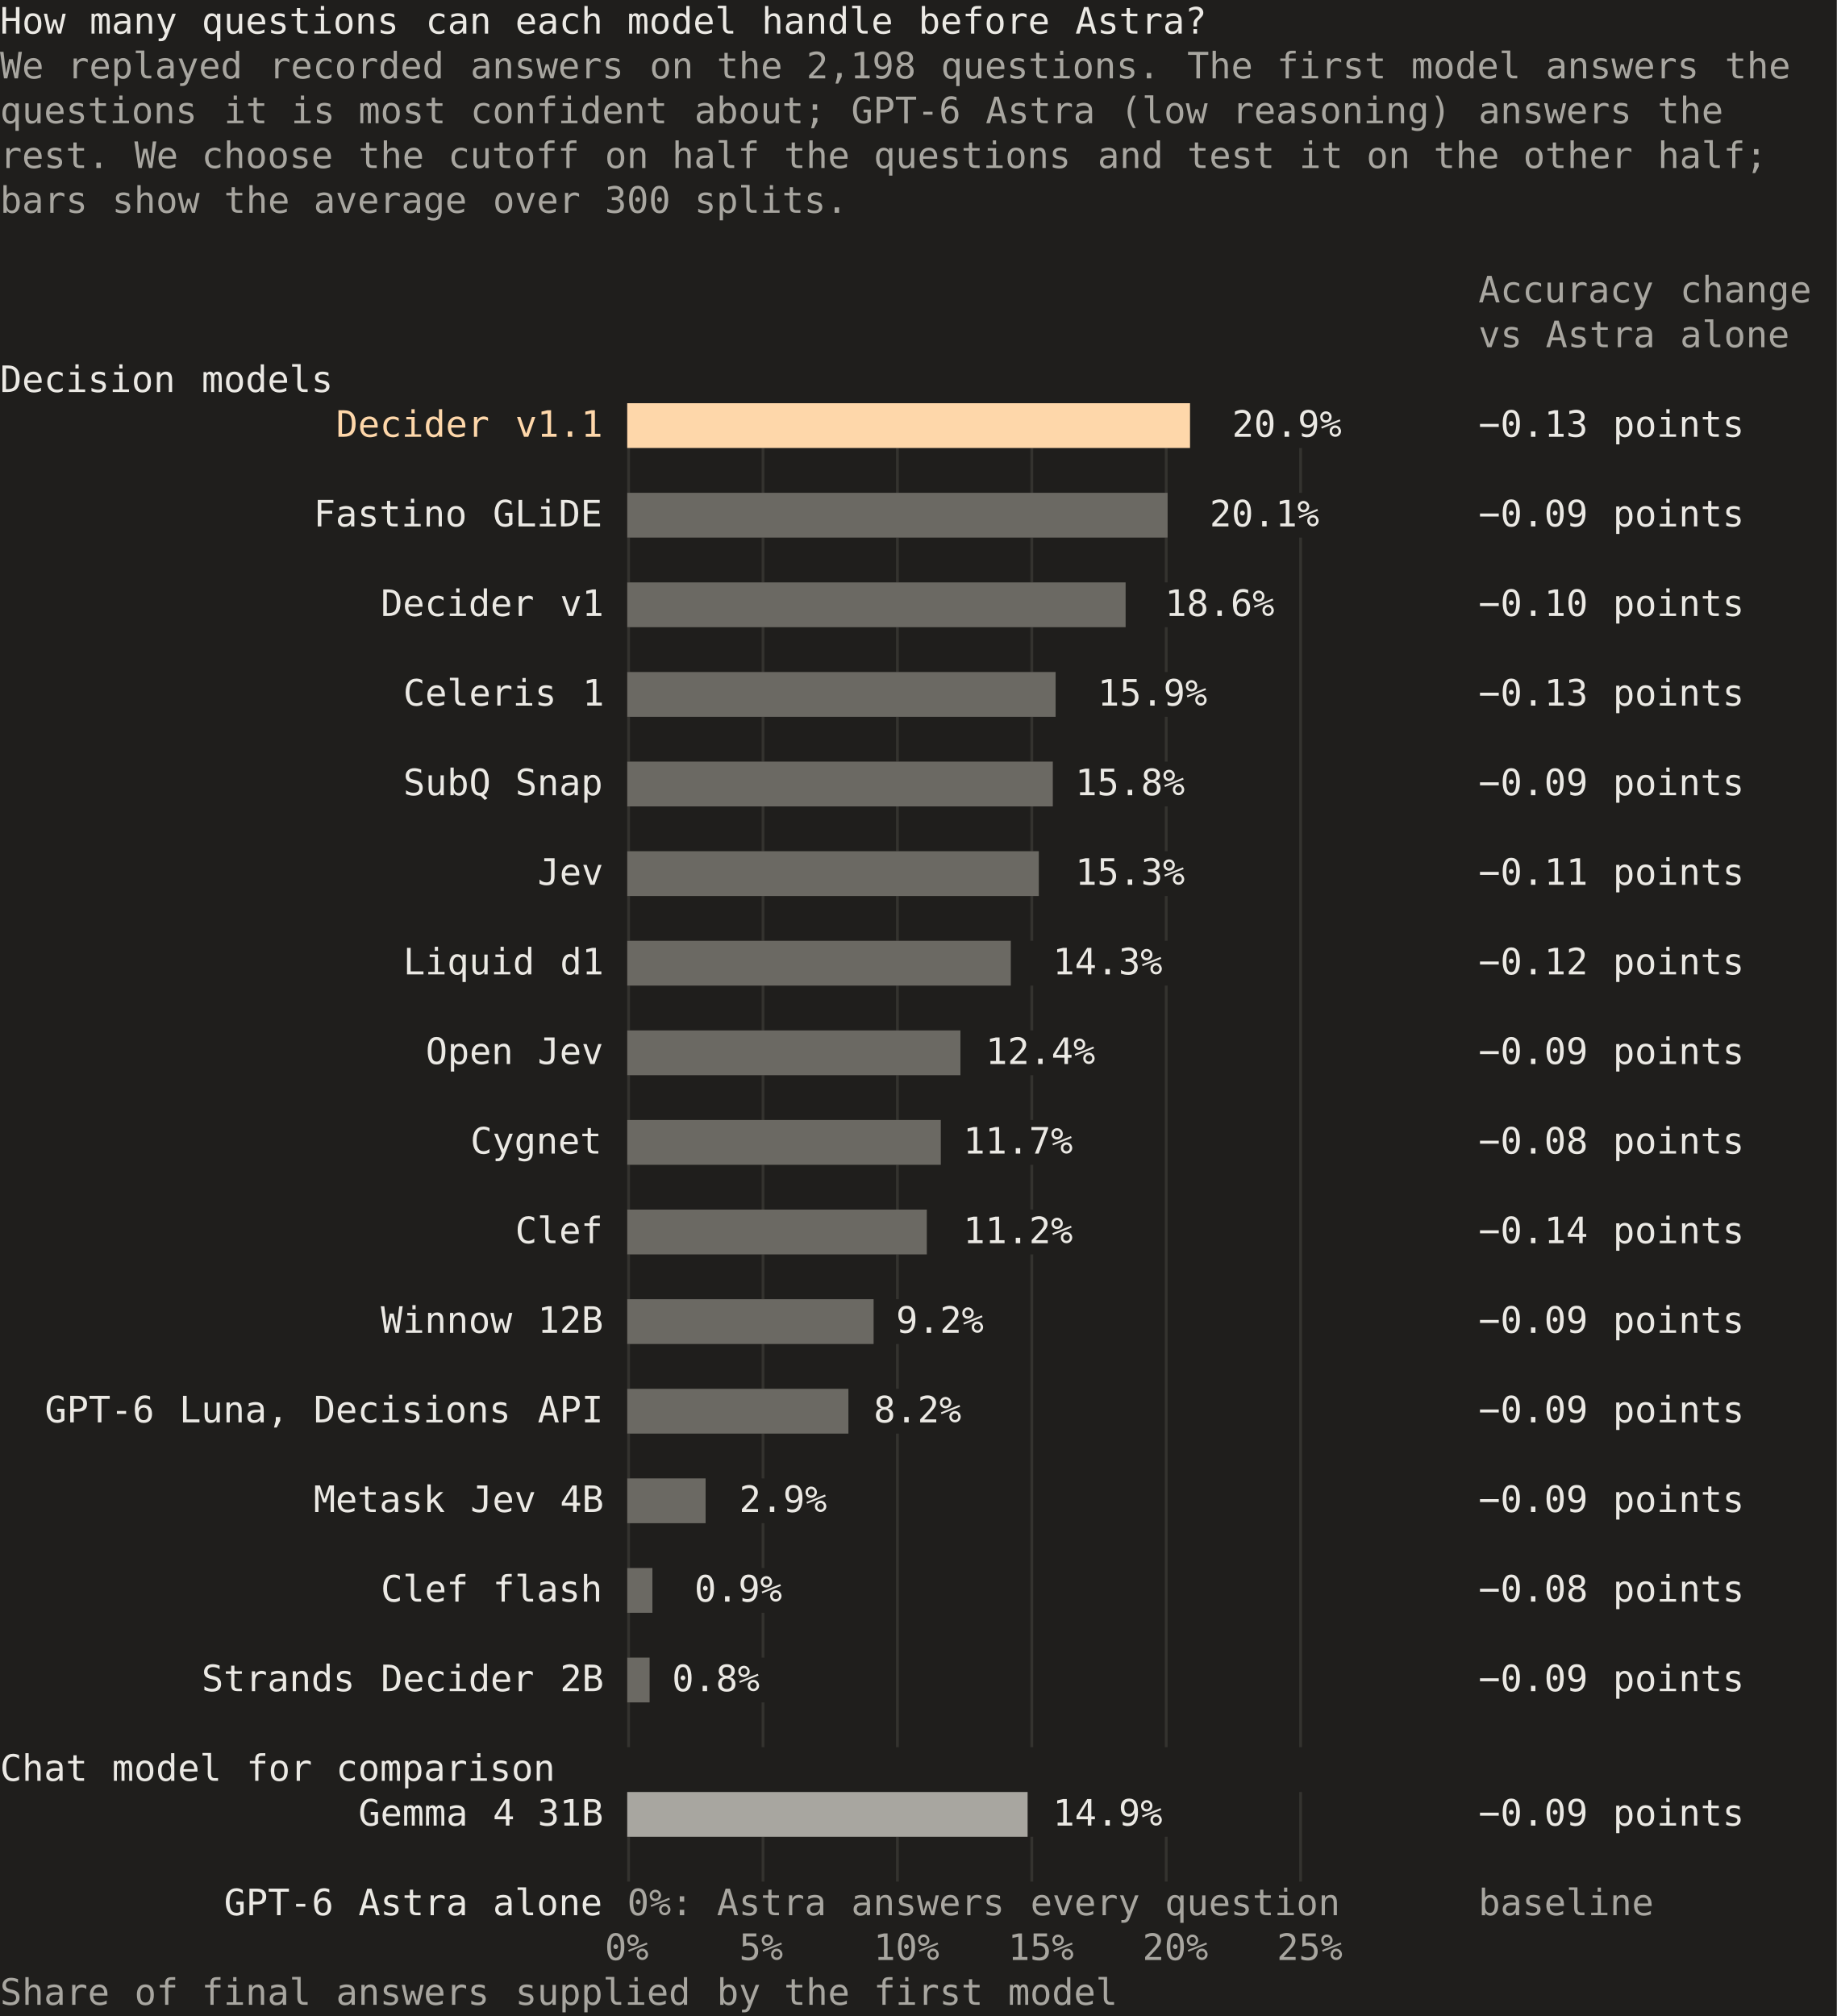
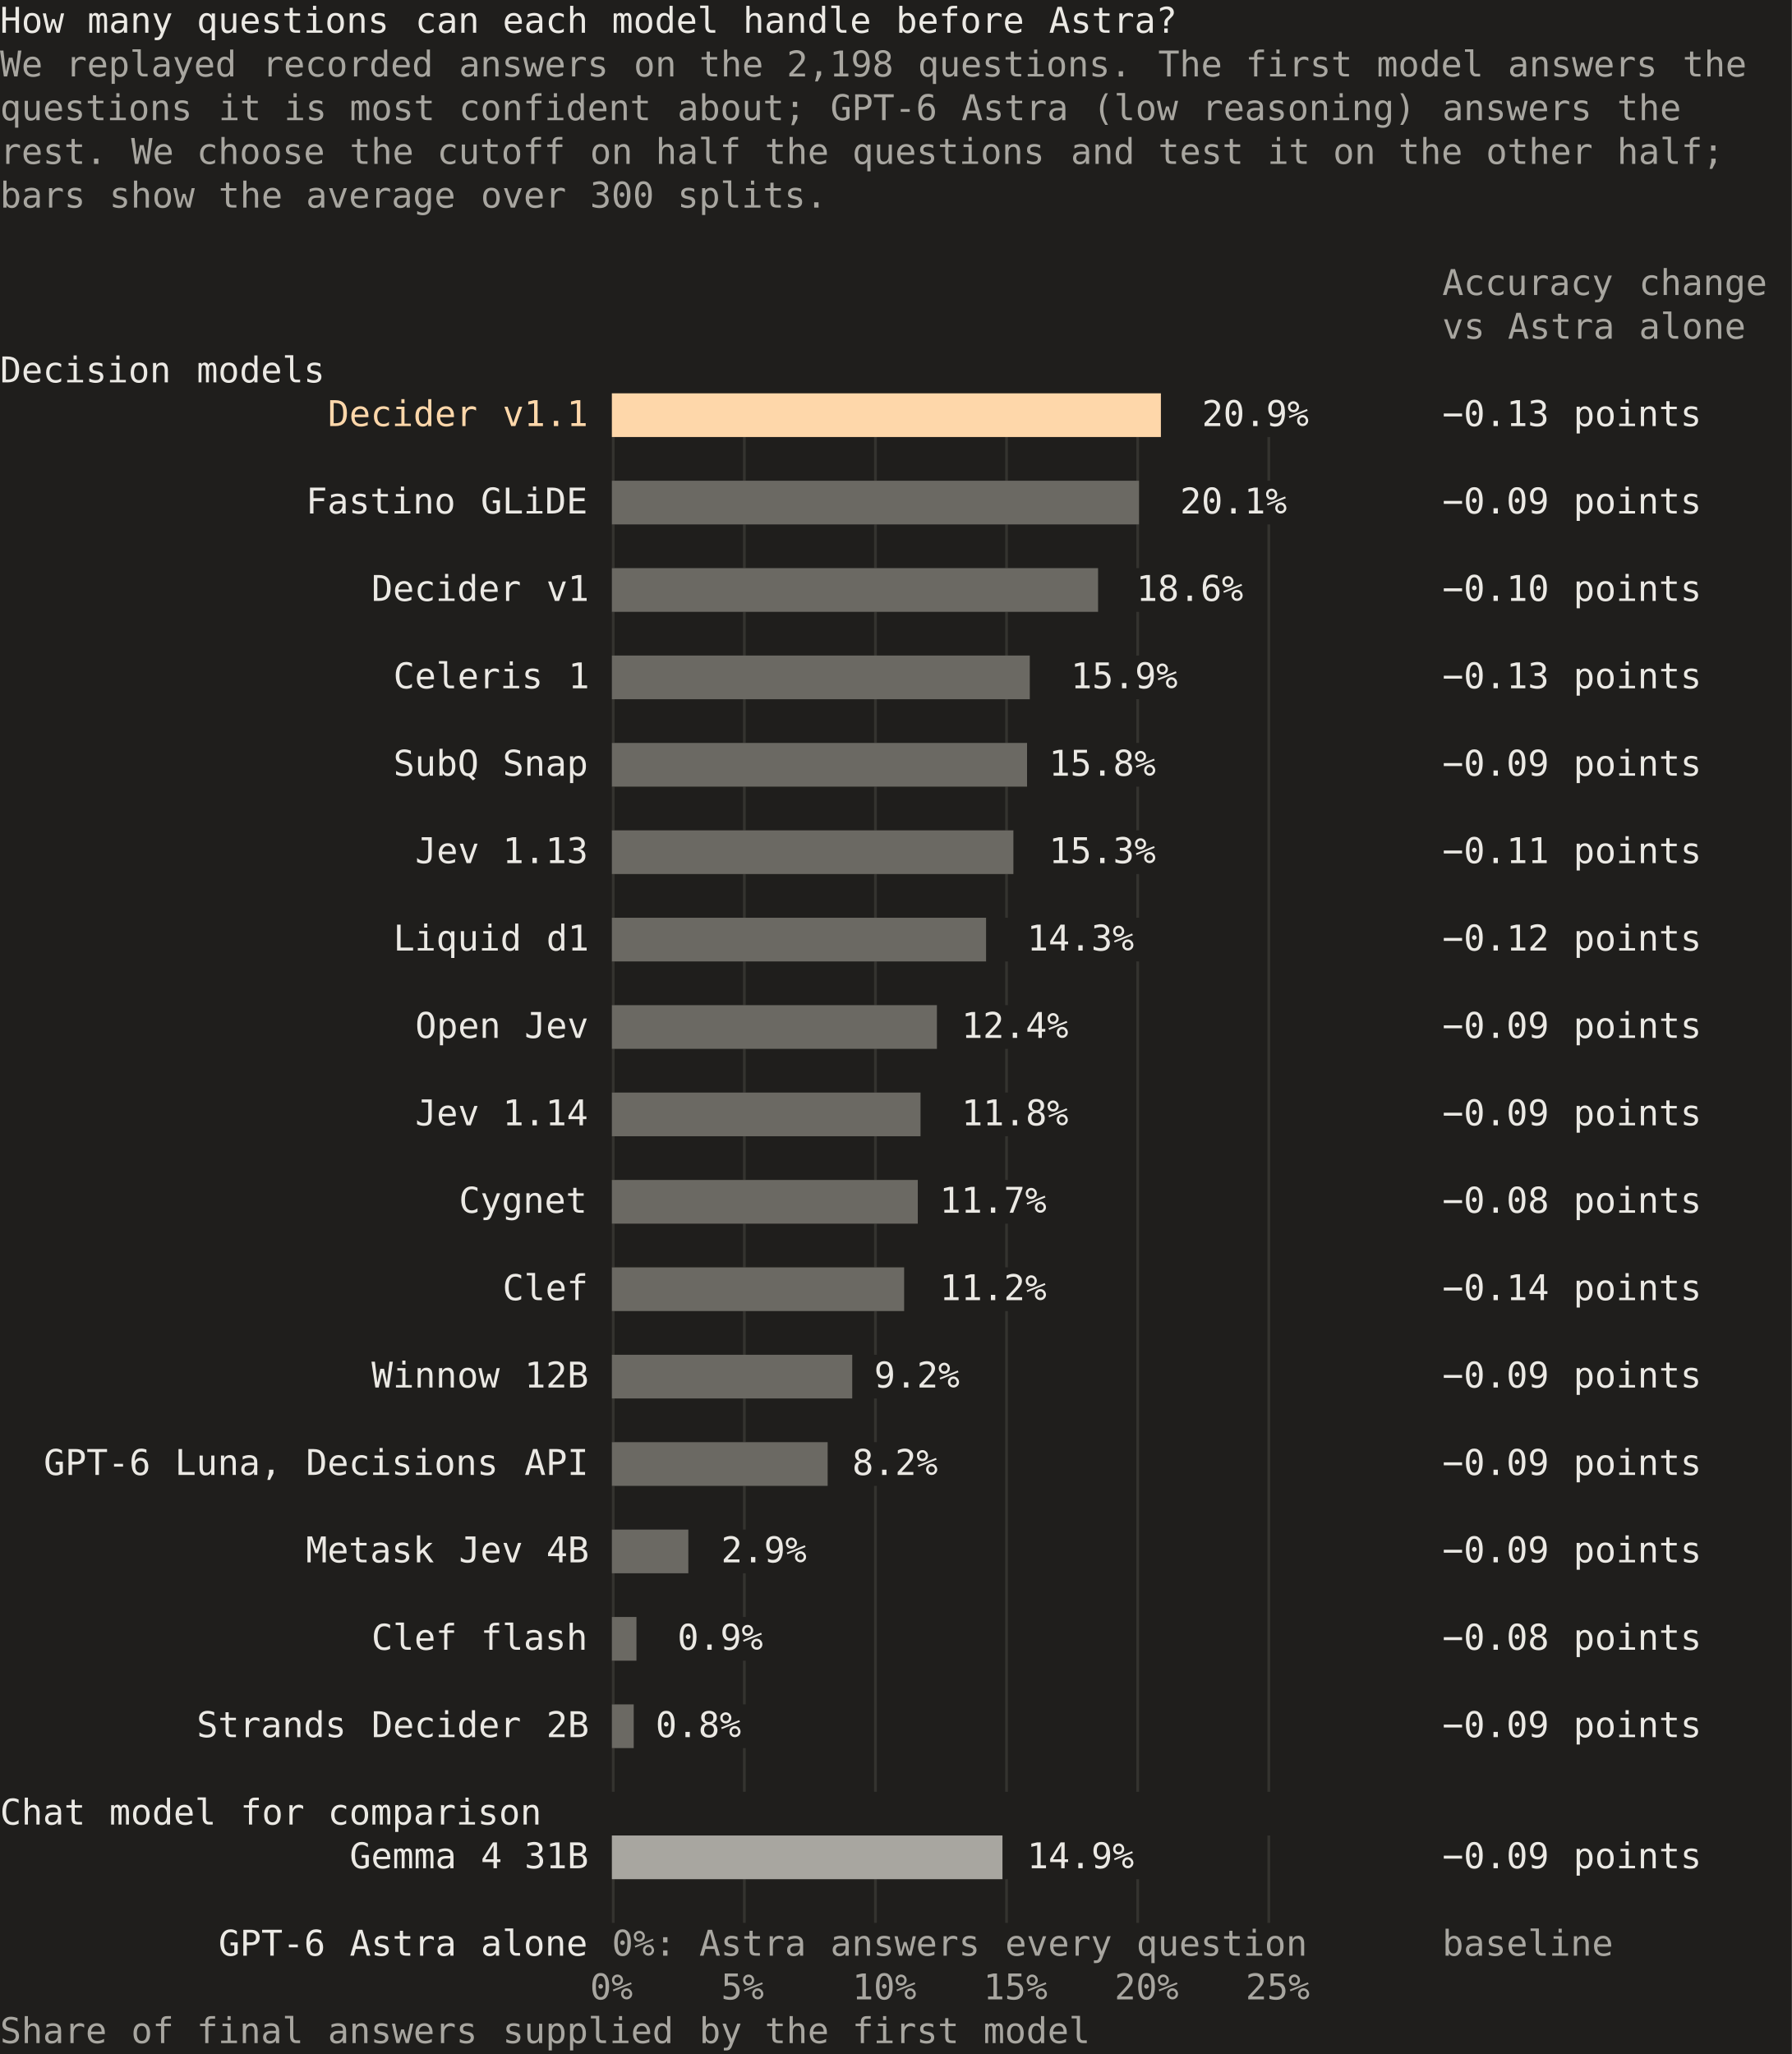
- <svg xmlns="http://www.w3.org/2000/svg" viewBox="0 0 656 720" width="656" height="720" role="img">
+ <svg xmlns="http://www.w3.org/2000/svg" viewBox="0 0 656 752" width="656" height="752" role="img">
  <style>text{font:13px ui-monospace,SFMono-Regular,Menlo,Consolas,"DejaVu Sans Mono",monospace;white-space:pre}</style>
-   <rect width="656" height="720" fill="#1f1e1c" />
-   <path fill="#34332f" d="M224 160h1v16h-1zM272 160h1v16h-1zM320 160h1v16h-1zM368 160h1v16h-1zM416 160h1v16h-1zM464 160h1v16h-1zM224 192h1v16h-1zM272 192h1v16h-1zM320 192h1v16h-1zM368 192h1v16h-1zM416 192h1v16h-1zM464 192h1v16h-1zM464 208h1v16h-1zM224 224h1v16h-1zM272 224h1v16h-1zM320 224h1v16h-1zM368 224h1v16h-1zM416 224h1v16h-1zM464 224h1v16h-1zM464 240h1v16h-1zM224 256h1v16h-1zM272 256h1v16h-1zM320 256h1v16h-1zM368 256h1v16h-1zM416 256h1v16h-1zM464 256h1v16h-1zM464 272h1v16h-1zM224 288h1v16h-1zM272 288h1v16h-1zM320 288h1v16h-1zM368 288h1v16h-1zM416 288h1v16h-1zM464 288h1v16h-1zM464 304h1v16h-1zM224 320h1v16h-1zM272 320h1v16h-1zM320 320h1v16h-1zM368 320h1v16h-1zM416 320h1v16h-1zM464 320h1v16h-1zM464 336h1v16h-1zM224 352h1v16h-1zM272 352h1v16h-1zM320 352h1v16h-1zM368 352h1v16h-1zM416 352h1v16h-1zM464 352h1v16h-1zM416 368h1v16h-1zM464 368h1v16h-1zM224 384h1v16h-1zM272 384h1v16h-1zM320 384h1v16h-1zM368 384h1v16h-1zM416 384h1v16h-1zM464 384h1v16h-1zM416 400h1v16h-1zM464 400h1v16h-1zM224 416h1v16h-1zM272 416h1v16h-1zM320 416h1v16h-1zM368 416h1v16h-1zM416 416h1v16h-1zM464 416h1v16h-1zM416 432h1v16h-1zM464 432h1v16h-1zM224 448h1v16h-1zM272 448h1v16h-1zM320 448h1v16h-1zM368 448h1v16h-1zM416 448h1v16h-1zM464 448h1v16h-1zM368 464h1v16h-1zM416 464h1v16h-1zM464 464h1v16h-1zM224 480h1v16h-1zM272 480h1v16h-1zM320 480h1v16h-1zM368 480h1v16h-1zM416 480h1v16h-1zM464 480h1v16h-1zM368 496h1v16h-1zM416 496h1v16h-1zM464 496h1v16h-1zM224 512h1v16h-1zM272 512h1v16h-1zM320 512h1v16h-1zM368 512h1v16h-1zM416 512h1v16h-1zM464 512h1v16h-1zM320 528h1v16h-1zM368 528h1v16h-1zM416 528h1v16h-1zM464 528h1v16h-1zM224 544h1v16h-1zM272 544h1v16h-1zM320 544h1v16h-1zM368 544h1v16h-1zM416 544h1v16h-1zM464 544h1v16h-1zM320 560h1v16h-1zM368 560h1v16h-1zM416 560h1v16h-1zM464 560h1v16h-1zM224 576h1v16h-1zM272 576h1v16h-1zM320 576h1v16h-1zM368 576h1v16h-1zM416 576h1v16h-1zM464 576h1v16h-1zM320 592h1v16h-1zM368 592h1v16h-1zM416 592h1v16h-1zM464 592h1v16h-1zM224 608h1v16h-1zM272 608h1v16h-1zM320 608h1v16h-1zM368 608h1v16h-1zM416 608h1v16h-1zM464 608h1v16h-1zM464 640h1v16h-1zM224 656h1v16h-1zM272 656h1v16h-1zM320 656h1v16h-1zM368 656h1v16h-1zM416 656h1v16h-1zM464 656h1v16h-1z" />
-   <path fill="#6b6963" d="M224 176h8v16h-8zM232 176h8v16h-8zM240 176h8v16h-8zM248 176h8v16h-8zM256 176h8v16h-8zM264 176h8v16h-8zM272 176h8v16h-8zM280 176h8v16h-8zM288 176h8v16h-8zM296 176h8v16h-8zM304 176h8v16h-8zM312 176h8v16h-8zM320 176h8v16h-8zM328 176h8v16h-8zM336 176h8v16h-8zM344 176h8v16h-8zM352 176h8v16h-8zM360 176h8v16h-8zM368 176h8v16h-8zM376 176h8v16h-8zM384 176h8v16h-8zM392 176h8v16h-8zM400 176h8v16h-8zM408 176h8v16h-8zM416 176h1v16h-1zM224 208h8v16h-8zM232 208h8v16h-8zM240 208h8v16h-8zM248 208h8v16h-8zM256 208h8v16h-8zM264 208h8v16h-8zM272 208h8v16h-8zM280 208h8v16h-8zM288 208h8v16h-8zM296 208h8v16h-8zM304 208h8v16h-8zM312 208h8v16h-8zM320 208h8v16h-8zM328 208h8v16h-8zM336 208h8v16h-8zM344 208h8v16h-8zM352 208h8v16h-8zM360 208h8v16h-8zM368 208h8v16h-8zM376 208h8v16h-8zM384 208h8v16h-8zM392 208h8v16h-8zM400 208h2v16h-2zM224 240h8v16h-8zM232 240h8v16h-8zM240 240h8v16h-8zM248 240h8v16h-8zM256 240h8v16h-8zM264 240h8v16h-8zM272 240h8v16h-8zM280 240h8v16h-8zM288 240h8v16h-8zM296 240h8v16h-8zM304 240h8v16h-8zM312 240h8v16h-8zM320 240h8v16h-8zM328 240h8v16h-8zM336 240h8v16h-8zM344 240h8v16h-8zM352 240h8v16h-8zM360 240h8v16h-8zM368 240h8v16h-8zM376 240h1v16h-1zM224 272h8v16h-8zM232 272h8v16h-8zM240 272h8v16h-8zM248 272h8v16h-8zM256 272h8v16h-8zM264 272h8v16h-8zM272 272h8v16h-8zM280 272h8v16h-8zM288 272h8v16h-8zM296 272h8v16h-8zM304 272h8v16h-8zM312 272h8v16h-8zM320 272h8v16h-8zM328 272h8v16h-8zM336 272h8v16h-8zM344 272h8v16h-8zM352 272h8v16h-8zM360 272h8v16h-8zM368 272h8v16h-8zM224 304h8v16h-8zM232 304h8v16h-8zM240 304h8v16h-8zM248 304h8v16h-8zM256 304h8v16h-8zM264 304h8v16h-8zM272 304h8v16h-8zM280 304h8v16h-8zM288 304h8v16h-8zM296 304h8v16h-8zM304 304h8v16h-8zM312 304h8v16h-8zM320 304h8v16h-8zM328 304h8v16h-8zM336 304h8v16h-8zM344 304h8v16h-8zM352 304h8v16h-8zM360 304h8v16h-8zM368 304h3v16h-3zM224 336h8v16h-8zM232 336h8v16h-8zM240 336h8v16h-8zM248 336h8v16h-8zM256 336h8v16h-8zM264 336h8v16h-8zM272 336h8v16h-8zM280 336h8v16h-8zM288 336h8v16h-8zM296 336h8v16h-8zM304 336h8v16h-8zM312 336h8v16h-8zM320 336h8v16h-8zM328 336h8v16h-8zM336 336h8v16h-8zM344 336h8v16h-8zM352 336h8v16h-8zM360 336h1v16h-1zM224 368h8v16h-8zM232 368h8v16h-8zM240 368h8v16h-8zM248 368h8v16h-8zM256 368h8v16h-8zM264 368h8v16h-8zM272 368h8v16h-8zM280 368h8v16h-8zM288 368h8v16h-8zM296 368h8v16h-8zM304 368h8v16h-8zM312 368h8v16h-8zM320 368h8v16h-8zM328 368h8v16h-8zM336 368h7v16h-7zM224 400h8v16h-8zM232 400h8v16h-8zM240 400h8v16h-8zM248 400h8v16h-8zM256 400h8v16h-8zM264 400h8v16h-8zM272 400h8v16h-8zM280 400h8v16h-8zM288 400h8v16h-8zM296 400h8v16h-8zM304 400h8v16h-8zM312 400h8v16h-8zM320 400h8v16h-8zM328 400h8v16h-8zM224 432h8v16h-8zM232 432h8v16h-8zM240 432h8v16h-8zM248 432h8v16h-8zM256 432h8v16h-8zM264 432h8v16h-8zM272 432h8v16h-8zM280 432h8v16h-8zM288 432h8v16h-8zM296 432h8v16h-8zM304 432h8v16h-8zM312 432h8v16h-8zM320 432h8v16h-8zM328 432h3v16h-3zM224 464h8v16h-8zM232 464h8v16h-8zM240 464h8v16h-8zM248 464h8v16h-8zM256 464h8v16h-8zM264 464h8v16h-8zM272 464h8v16h-8zM280 464h8v16h-8zM288 464h8v16h-8zM296 464h8v16h-8zM304 464h8v16h-8zM224 496h8v16h-8zM232 496h8v16h-8zM240 496h8v16h-8zM248 496h8v16h-8zM256 496h8v16h-8zM264 496h8v16h-8zM272 496h8v16h-8zM280 496h8v16h-8zM288 496h8v16h-8zM296 496h7v16h-7zM224 528h8v16h-8zM232 528h8v16h-8zM240 528h8v16h-8zM248 528h4v16h-4zM224 560h8v16h-8zM232 560h1v16h-1zM224 592h8v16h-8z" />
-   <path fill="#a8a6a0" d="M224 640h8v16h-8zM232 640h8v16h-8zM240 640h8v16h-8zM248 640h8v16h-8zM256 640h8v16h-8zM264 640h8v16h-8zM272 640h8v16h-8zM280 640h8v16h-8zM288 640h8v16h-8zM296 640h8v16h-8zM304 640h8v16h-8zM312 640h8v16h-8zM320 640h8v16h-8zM328 640h8v16h-8zM336 640h8v16h-8zM344 640h8v16h-8zM352 640h8v16h-8zM360 640h7v16h-7z" />
+   <rect width="656" height="752" fill="#1f1e1c" />
+   <path fill="#34332f" d="M224 160h1v16h-1zM272 160h1v16h-1zM320 160h1v16h-1zM368 160h1v16h-1zM416 160h1v16h-1zM464 160h1v16h-1zM224 192h1v16h-1zM272 192h1v16h-1zM320 192h1v16h-1zM368 192h1v16h-1zM416 192h1v16h-1zM464 192h1v16h-1zM464 208h1v16h-1zM224 224h1v16h-1zM272 224h1v16h-1zM320 224h1v16h-1zM368 224h1v16h-1zM416 224h1v16h-1zM464 224h1v16h-1zM464 240h1v16h-1zM224 256h1v16h-1zM272 256h1v16h-1zM320 256h1v16h-1zM368 256h1v16h-1zM416 256h1v16h-1zM464 256h1v16h-1zM464 272h1v16h-1zM224 288h1v16h-1zM272 288h1v16h-1zM320 288h1v16h-1zM368 288h1v16h-1zM416 288h1v16h-1zM464 288h1v16h-1zM464 304h1v16h-1zM224 320h1v16h-1zM272 320h1v16h-1zM320 320h1v16h-1zM368 320h1v16h-1zM416 320h1v16h-1zM464 320h1v16h-1zM464 336h1v16h-1zM224 352h1v16h-1zM272 352h1v16h-1zM320 352h1v16h-1zM368 352h1v16h-1zM416 352h1v16h-1zM464 352h1v16h-1zM416 368h1v16h-1zM464 368h1v16h-1zM224 384h1v16h-1zM272 384h1v16h-1zM320 384h1v16h-1zM368 384h1v16h-1zM416 384h1v16h-1zM464 384h1v16h-1zM416 400h1v16h-1zM464 400h1v16h-1zM224 416h1v16h-1zM272 416h1v16h-1zM320 416h1v16h-1zM368 416h1v16h-1zM416 416h1v16h-1zM464 416h1v16h-1zM416 432h1v16h-1zM464 432h1v16h-1zM224 448h1v16h-1zM272 448h1v16h-1zM320 448h1v16h-1zM368 448h1v16h-1zM416 448h1v16h-1zM464 448h1v16h-1zM416 464h1v16h-1zM464 464h1v16h-1zM224 480h1v16h-1zM272 480h1v16h-1zM320 480h1v16h-1zM368 480h1v16h-1zM416 480h1v16h-1zM464 480h1v16h-1zM368 496h1v16h-1zM416 496h1v16h-1zM464 496h1v16h-1zM224 512h1v16h-1zM272 512h1v16h-1zM320 512h1v16h-1zM368 512h1v16h-1zM416 512h1v16h-1zM464 512h1v16h-1zM368 528h1v16h-1zM416 528h1v16h-1zM464 528h1v16h-1zM224 544h1v16h-1zM272 544h1v16h-1zM320 544h1v16h-1zM368 544h1v16h-1zM416 544h1v16h-1zM464 544h1v16h-1zM320 560h1v16h-1zM368 560h1v16h-1zM416 560h1v16h-1zM464 560h1v16h-1zM224 576h1v16h-1zM272 576h1v16h-1zM320 576h1v16h-1zM368 576h1v16h-1zM416 576h1v16h-1zM464 576h1v16h-1zM320 592h1v16h-1zM368 592h1v16h-1zM416 592h1v16h-1zM464 592h1v16h-1zM224 608h1v16h-1zM272 608h1v16h-1zM320 608h1v16h-1zM368 608h1v16h-1zM416 608h1v16h-1zM464 608h1v16h-1zM320 624h1v16h-1zM368 624h1v16h-1zM416 624h1v16h-1zM464 624h1v16h-1zM224 640h1v16h-1zM272 640h1v16h-1zM320 640h1v16h-1zM368 640h1v16h-1zM416 640h1v16h-1zM464 640h1v16h-1zM464 672h1v16h-1zM224 688h1v16h-1zM272 688h1v16h-1zM320 688h1v16h-1zM368 688h1v16h-1zM416 688h1v16h-1zM464 688h1v16h-1z" />
+   <path fill="#6b6963" d="M224 176h8v16h-8zM232 176h8v16h-8zM240 176h8v16h-8zM248 176h8v16h-8zM256 176h8v16h-8zM264 176h8v16h-8zM272 176h8v16h-8zM280 176h8v16h-8zM288 176h8v16h-8zM296 176h8v16h-8zM304 176h8v16h-8zM312 176h8v16h-8zM320 176h8v16h-8zM328 176h8v16h-8zM336 176h8v16h-8zM344 176h8v16h-8zM352 176h8v16h-8zM360 176h8v16h-8zM368 176h8v16h-8zM376 176h8v16h-8zM384 176h8v16h-8zM392 176h8v16h-8zM400 176h8v16h-8zM408 176h8v16h-8zM416 176h1v16h-1zM224 208h8v16h-8zM232 208h8v16h-8zM240 208h8v16h-8zM248 208h8v16h-8zM256 208h8v16h-8zM264 208h8v16h-8zM272 208h8v16h-8zM280 208h8v16h-8zM288 208h8v16h-8zM296 208h8v16h-8zM304 208h8v16h-8zM312 208h8v16h-8zM320 208h8v16h-8zM328 208h8v16h-8zM336 208h8v16h-8zM344 208h8v16h-8zM352 208h8v16h-8zM360 208h8v16h-8zM368 208h8v16h-8zM376 208h8v16h-8zM384 208h8v16h-8zM392 208h8v16h-8zM400 208h2v16h-2zM224 240h8v16h-8zM232 240h8v16h-8zM240 240h8v16h-8zM248 240h8v16h-8zM256 240h8v16h-8zM264 240h8v16h-8zM272 240h8v16h-8zM280 240h8v16h-8zM288 240h8v16h-8zM296 240h8v16h-8zM304 240h8v16h-8zM312 240h8v16h-8zM320 240h8v16h-8zM328 240h8v16h-8zM336 240h8v16h-8zM344 240h8v16h-8zM352 240h8v16h-8zM360 240h8v16h-8zM368 240h8v16h-8zM376 240h1v16h-1zM224 272h8v16h-8zM232 272h8v16h-8zM240 272h8v16h-8zM248 272h8v16h-8zM256 272h8v16h-8zM264 272h8v16h-8zM272 272h8v16h-8zM280 272h8v16h-8zM288 272h8v16h-8zM296 272h8v16h-8zM304 272h8v16h-8zM312 272h8v16h-8zM320 272h8v16h-8zM328 272h8v16h-8zM336 272h8v16h-8zM344 272h8v16h-8zM352 272h8v16h-8zM360 272h8v16h-8zM368 272h8v16h-8zM224 304h8v16h-8zM232 304h8v16h-8zM240 304h8v16h-8zM248 304h8v16h-8zM256 304h8v16h-8zM264 304h8v16h-8zM272 304h8v16h-8zM280 304h8v16h-8zM288 304h8v16h-8zM296 304h8v16h-8zM304 304h8v16h-8zM312 304h8v16h-8zM320 304h8v16h-8zM328 304h8v16h-8zM336 304h8v16h-8zM344 304h8v16h-8zM352 304h8v16h-8zM360 304h8v16h-8zM368 304h3v16h-3zM224 336h8v16h-8zM232 336h8v16h-8zM240 336h8v16h-8zM248 336h8v16h-8zM256 336h8v16h-8zM264 336h8v16h-8zM272 336h8v16h-8zM280 336h8v16h-8zM288 336h8v16h-8zM296 336h8v16h-8zM304 336h8v16h-8zM312 336h8v16h-8zM320 336h8v16h-8zM328 336h8v16h-8zM336 336h8v16h-8zM344 336h8v16h-8zM352 336h8v16h-8zM360 336h1v16h-1zM224 368h8v16h-8zM232 368h8v16h-8zM240 368h8v16h-8zM248 368h8v16h-8zM256 368h8v16h-8zM264 368h8v16h-8zM272 368h8v16h-8zM280 368h8v16h-8zM288 368h8v16h-8zM296 368h8v16h-8zM304 368h8v16h-8zM312 368h8v16h-8zM320 368h8v16h-8zM328 368h8v16h-8zM336 368h7v16h-7zM224 400h8v16h-8zM232 400h8v16h-8zM240 400h8v16h-8zM248 400h8v16h-8zM256 400h8v16h-8zM264 400h8v16h-8zM272 400h8v16h-8zM280 400h8v16h-8zM288 400h8v16h-8zM296 400h8v16h-8zM304 400h8v16h-8zM312 400h8v16h-8zM320 400h8v16h-8zM328 400h8v16h-8zM336 400h1v16h-1zM224 432h8v16h-8zM232 432h8v16h-8zM240 432h8v16h-8zM248 432h8v16h-8zM256 432h8v16h-8zM264 432h8v16h-8zM272 432h8v16h-8zM280 432h8v16h-8zM288 432h8v16h-8zM296 432h8v16h-8zM304 432h8v16h-8zM312 432h8v16h-8zM320 432h8v16h-8zM328 432h8v16h-8zM224 464h8v16h-8zM232 464h8v16h-8zM240 464h8v16h-8zM248 464h8v16h-8zM256 464h8v16h-8zM264 464h8v16h-8zM272 464h8v16h-8zM280 464h8v16h-8zM288 464h8v16h-8zM296 464h8v16h-8zM304 464h8v16h-8zM312 464h8v16h-8zM320 464h8v16h-8zM328 464h3v16h-3zM224 496h8v16h-8zM232 496h8v16h-8zM240 496h8v16h-8zM248 496h8v16h-8zM256 496h8v16h-8zM264 496h8v16h-8zM272 496h8v16h-8zM280 496h8v16h-8zM288 496h8v16h-8zM296 496h8v16h-8zM304 496h8v16h-8zM224 528h8v16h-8zM232 528h8v16h-8zM240 528h8v16h-8zM248 528h8v16h-8zM256 528h8v16h-8zM264 528h8v16h-8zM272 528h8v16h-8zM280 528h8v16h-8zM288 528h8v16h-8zM296 528h7v16h-7zM224 560h8v16h-8zM232 560h8v16h-8zM240 560h8v16h-8zM248 560h4v16h-4zM224 592h8v16h-8zM232 592h1v16h-1zM224 624h8v16h-8z" />
+   <path fill="#a8a6a0" d="M224 672h8v16h-8zM232 672h8v16h-8zM240 672h8v16h-8zM248 672h8v16h-8zM256 672h8v16h-8zM264 672h8v16h-8zM272 672h8v16h-8zM280 672h8v16h-8zM288 672h8v16h-8zM296 672h8v16h-8zM304 672h8v16h-8zM312 672h8v16h-8zM320 672h8v16h-8zM328 672h8v16h-8zM336 672h8v16h-8zM344 672h8v16h-8zM352 672h8v16h-8zM360 672h7v16h-7z" />
  <path fill="#fed7aa" d="M224 144h8v16h-8zM232 144h8v16h-8zM240 144h8v16h-8zM248 144h8v16h-8zM256 144h8v16h-8zM264 144h8v16h-8zM272 144h8v16h-8zM280 144h8v16h-8zM288 144h8v16h-8zM296 144h8v16h-8zM304 144h8v16h-8zM312 144h8v16h-8zM320 144h8v16h-8zM328 144h8v16h-8zM336 144h8v16h-8zM344 144h8v16h-8zM352 144h8v16h-8zM360 144h8v16h-8zM368 144h8v16h-8zM376 144h8v16h-8zM384 144h8v16h-8zM392 144h8v16h-8zM400 144h8v16h-8zM408 144h8v16h-8zM416 144h8v16h-8zM424 144h1v16h-1z" />
  <text x="0 8 16" y="12" fill="#ebe9e4" font-weight="600">How</text>
  <text x="32 40 48 56" y="12" fill="#ebe9e4" font-weight="600">many</text>
  <text x="72 80 88 96 104 112 120 128 136" y="12" fill="#ebe9e4" font-weight="600">questions</text>
  <text x="152 160 168" y="12" fill="#ebe9e4" font-weight="600">can</text>
  <text x="184 192 200 208" y="12" fill="#ebe9e4" font-weight="600">each</text>
  <text x="224 232 240 248 256" y="12" fill="#ebe9e4" font-weight="600">model</text>
  <text x="272 280 288 296 304 312" y="12" fill="#ebe9e4" font-weight="600">handle</text>
  <text x="328 336 344 352 360 368" y="12" fill="#ebe9e4" font-weight="600">before</text>
  <text x="384 392 400 408 416 424" y="12" fill="#ebe9e4" font-weight="600">Astra?</text>
  <text x="0 8" y="28" fill="#a8a6a0">We</text>
  <text x="24 32 40 48 56 64 72 80" y="28" fill="#a8a6a0">replayed</text>
  <text x="96 104 112 120 128 136 144 152" y="28" fill="#a8a6a0">recorded</text>
  <text x="168 176 184 192 200 208 216" y="28" fill="#a8a6a0">answers</text>
  <text x="232 240" y="28" fill="#a8a6a0">on</text>
  <text x="256 264 272" y="28" fill="#a8a6a0">the</text>
  <text x="288 296 304 312 320" y="28" fill="#a8a6a0">2,198</text>
  <text x="336 344 352 360 368 376 384 392 400 408" y="28" fill="#a8a6a0">questions.</text>
  <text x="424 432 440" y="28" fill="#a8a6a0">The</text>
  <text x="456 464 472 480 488" y="28" fill="#a8a6a0">first</text>
  <text x="504 512 520 528 536" y="28" fill="#a8a6a0">model</text>
  <text x="552 560 568 576 584 592 600" y="28" fill="#a8a6a0">answers</text>
  <text x="616 624 632" y="28" fill="#a8a6a0">the</text>
  <text x="0 8 16 24 32 40 48 56 64" y="44" fill="#a8a6a0">questions</text>
  <text x="80 88" y="44" fill="#a8a6a0">it</text>
  <text x="104 112" y="44" fill="#a8a6a0">is</text>
  <text x="128 136 144 152" y="44" fill="#a8a6a0">most</text>
  <text x="168 176 184 192 200 208 216 224 232" y="44" fill="#a8a6a0">confident</text>
  <text x="248 256 264 272 280 288" y="44" fill="#a8a6a0">about;</text>
  <text x="304 312 320 328 336" y="44" fill="#a8a6a0">GPT-6</text>
  <text x="352 360 368 376 384" y="44" fill="#a8a6a0">Astra</text>
  <text x="400 408 416 424" y="44" fill="#a8a6a0">(low</text>
  <text x="440 448 456 464 472 480 488 496 504 512" y="44" fill="#a8a6a0">reasoning)</text>
  <text x="528 536 544 552 560 568 576" y="44" fill="#a8a6a0">answers</text>
  <text x="592 600 608" y="44" fill="#a8a6a0">the</text>
  <text x="0 8 16 24 32" y="60" fill="#a8a6a0">rest.</text>
  <text x="48 56" y="60" fill="#a8a6a0">We</text>
  <text x="72 80 88 96 104 112" y="60" fill="#a8a6a0">choose</text>
  <text x="128 136 144" y="60" fill="#a8a6a0">the</text>
  <text x="160 168 176 184 192 200" y="60" fill="#a8a6a0">cutoff</text>
  <text x="216 224" y="60" fill="#a8a6a0">on</text>
  <text x="240 248 256 264" y="60" fill="#a8a6a0">half</text>
  <text x="280 288 296" y="60" fill="#a8a6a0">the</text>
  <text x="312 320 328 336 344 352 360 368 376" y="60" fill="#a8a6a0">questions</text>
  <text x="392 400 408" y="60" fill="#a8a6a0">and</text>
  <text x="424 432 440 448" y="60" fill="#a8a6a0">test</text>
  <text x="464 472" y="60" fill="#a8a6a0">it</text>
  <text x="488 496" y="60" fill="#a8a6a0">on</text>
  <text x="512 520 528" y="60" fill="#a8a6a0">the</text>
  <text x="544 552 560 568 576" y="60" fill="#a8a6a0">other</text>
  <text x="592 600 608 616 624" y="60" fill="#a8a6a0">half;</text>
  <text x="0 8 16 24" y="76" fill="#a8a6a0">bars</text>
  <text x="40 48 56 64" y="76" fill="#a8a6a0">show</text>
  <text x="80 88 96" y="76" fill="#a8a6a0">the</text>
  <text x="112 120 128 136 144 152 160" y="76" fill="#a8a6a0">average</text>
  <text x="176 184 192 200" y="76" fill="#a8a6a0">over</text>
  <text x="216 224 232" y="76" fill="#a8a6a0">300</text>
  <text x="248 256 264 272 280 288 296" y="76" fill="#a8a6a0">splits.</text>
  <text x="528 536 544 552 560 568 576 584" y="108" fill="#a8a6a0">Accuracy</text>
  <text x="600 608 616 624 632 640" y="108" fill="#a8a6a0">change</text>
  <text x="528 536" y="124" fill="#a8a6a0">vs</text>
  <text x="552 560 568 576 584" y="124" fill="#a8a6a0">Astra</text>
  <text x="600 608 616 624 632" y="124" fill="#a8a6a0">alone</text>
  <text x="0 8 16 24 32 40 48 56" y="140" fill="#ebe9e4" font-weight="600">Decision</text>
  <text x="72 80 88 96 104 112" y="140" fill="#ebe9e4" font-weight="600">models</text>
  <text x="120 128 136 144 152 160 168" y="156" fill="#fed7aa" font-weight="600">Decider</text>
  <text x="184 192 200 208" y="156" fill="#fed7aa" font-weight="600">v1.1</text>
  <text x="440 448 456 464 472" y="156" fill="#ebe9e4" font-weight="600">20.9%</text>
  <text x="528 536 544 552 560" y="156" fill="#ebe9e4">−0.13</text>
  <text x="576 584 592 600 608 616" y="156" fill="#ebe9e4">points</text>
  <text x="112 120 128 136 144 152 160" y="188" fill="#ebe9e4">Fastino</text>
  <text x="176 184 192 200 208" y="188" fill="#ebe9e4">GLiDE</text>
  <text x="432 440 448 456 464" y="188" fill="#ebe9e4">20.1%</text>
  <text x="528 536 544 552 560" y="188" fill="#ebe9e4">−0.09</text>
  <text x="576 584 592 600 608 616" y="188" fill="#ebe9e4">points</text>
  <text x="136 144 152 160 168 176 184" y="220" fill="#ebe9e4">Decider</text>
  <text x="200 208" y="220" fill="#ebe9e4">v1</text>
  <text x="416 424 432 440 448" y="220" fill="#ebe9e4">18.6%</text>
  <text x="528 536 544 552 560" y="220" fill="#ebe9e4">−0.10</text>
  <text x="576 584 592 600 608 616" y="220" fill="#ebe9e4">points</text>
  <text x="144 152 160 168 176 184 192" y="252" fill="#ebe9e4">Celeris</text>
  <text x="208" y="252" fill="#ebe9e4">1</text>
  <text x="392 400 408 416 424" y="252" fill="#ebe9e4">15.9%</text>
  <text x="528 536 544 552 560" y="252" fill="#ebe9e4">−0.13</text>
  <text x="576 584 592 600 608 616" y="252" fill="#ebe9e4">points</text>
  <text x="144 152 160 168" y="284" fill="#ebe9e4">SubQ</text>
  <text x="184 192 200 208" y="284" fill="#ebe9e4">Snap</text>
  <text x="384 392 400 408 416" y="284" fill="#ebe9e4">15.8%</text>
  <text x="528 536 544 552 560" y="284" fill="#ebe9e4">−0.09</text>
  <text x="576 584 592 600 608 616" y="284" fill="#ebe9e4">points</text>
-   <text x="192 200 208" y="316" fill="#ebe9e4">Jev</text>
+   <text x="152 160 168" y="316" fill="#ebe9e4">Jev</text>
+   <text x="184 192 200 208" y="316" fill="#ebe9e4">1.13</text>
  <text x="384 392 400 408 416" y="316" fill="#ebe9e4">15.3%</text>
  <text x="528 536 544 552 560" y="316" fill="#ebe9e4">−0.11</text>
  <text x="576 584 592 600 608 616" y="316" fill="#ebe9e4">points</text>
  <text x="144 152 160 168 176 184" y="348" fill="#ebe9e4">Liquid</text>
  <text x="200 208" y="348" fill="#ebe9e4">d1</text>
  <text x="376 384 392 400 408" y="348" fill="#ebe9e4">14.3%</text>
  <text x="528 536 544 552 560" y="348" fill="#ebe9e4">−0.12</text>
  <text x="576 584 592 600 608 616" y="348" fill="#ebe9e4">points</text>
  <text x="152 160 168 176" y="380" fill="#ebe9e4">Open</text>
  <text x="192 200 208" y="380" fill="#ebe9e4">Jev</text>
  <text x="352 360 368 376 384" y="380" fill="#ebe9e4">12.4%</text>
  <text x="528 536 544 552 560" y="380" fill="#ebe9e4">−0.09</text>
  <text x="576 584 592 600 608 616" y="380" fill="#ebe9e4">points</text>
-   <text x="168 176 184 192 200 208" y="412" fill="#ebe9e4">Cygnet</text>
-   <text x="344 352 360 368 376" y="412" fill="#ebe9e4">11.7%</text>
-   <text x="528 536 544 552 560" y="412" fill="#ebe9e4">−0.08</text>
+   <text x="152 160 168" y="412" fill="#ebe9e4">Jev</text>
+   <text x="184 192 200 208" y="412" fill="#ebe9e4">1.14</text>
+   <text x="352 360 368 376 384" y="412" fill="#ebe9e4">11.8%</text>
+   <text x="528 536 544 552 560" y="412" fill="#ebe9e4">−0.09</text>
  <text x="576 584 592 600 608 616" y="412" fill="#ebe9e4">points</text>
-   <text x="184 192 200 208" y="444" fill="#ebe9e4">Clef</text>
-   <text x="344 352 360 368 376" y="444" fill="#ebe9e4">11.2%</text>
-   <text x="528 536 544 552 560" y="444" fill="#ebe9e4">−0.14</text>
+   <text x="168 176 184 192 200 208" y="444" fill="#ebe9e4">Cygnet</text>
+   <text x="344 352 360 368 376" y="444" fill="#ebe9e4">11.7%</text>
+   <text x="528 536 544 552 560" y="444" fill="#ebe9e4">−0.08</text>
  <text x="576 584 592 600 608 616" y="444" fill="#ebe9e4">points</text>
-   <text x="136 144 152 160 168 176" y="476" fill="#ebe9e4">Winnow</text>
-   <text x="192 200 208" y="476" fill="#ebe9e4">12B</text>
-   <text x="320 328 336 344" y="476" fill="#ebe9e4">9.2%</text>
-   <text x="528 536 544 552 560" y="476" fill="#ebe9e4">−0.09</text>
+   <text x="184 192 200 208" y="476" fill="#ebe9e4">Clef</text>
+   <text x="344 352 360 368 376" y="476" fill="#ebe9e4">11.2%</text>
+   <text x="528 536 544 552 560" y="476" fill="#ebe9e4">−0.14</text>
  <text x="576 584 592 600 608 616" y="476" fill="#ebe9e4">points</text>
-   <text x="16 24 32 40 48" y="508" fill="#ebe9e4">GPT-6</text>
-   <text x="64 72 80 88 96" y="508" fill="#ebe9e4">Luna,</text>
-   <text x="112 120 128 136 144 152 160 168 176" y="508" fill="#ebe9e4">Decisions</text>
-   <text x="192 200 208" y="508" fill="#ebe9e4">API</text>
-   <text x="312 320 328 336" y="508" fill="#ebe9e4">8.2%</text>
+   <text x="136 144 152 160 168 176" y="508" fill="#ebe9e4">Winnow</text>
+   <text x="192 200 208" y="508" fill="#ebe9e4">12B</text>
+   <text x="320 328 336 344" y="508" fill="#ebe9e4">9.2%</text>
  <text x="528 536 544 552 560" y="508" fill="#ebe9e4">−0.09</text>
  <text x="576 584 592 600 608 616" y="508" fill="#ebe9e4">points</text>
-   <text x="112 120 128 136 144 152" y="540" fill="#ebe9e4">Metask</text>
-   <text x="168 176 184" y="540" fill="#ebe9e4">Jev</text>
-   <text x="200 208" y="540" fill="#ebe9e4">4B</text>
-   <text x="264 272 280 288" y="540" fill="#ebe9e4">2.9%</text>
+   <text x="16 24 32 40 48" y="540" fill="#ebe9e4">GPT-6</text>
+   <text x="64 72 80 88 96" y="540" fill="#ebe9e4">Luna,</text>
+   <text x="112 120 128 136 144 152 160 168 176" y="540" fill="#ebe9e4">Decisions</text>
+   <text x="192 200 208" y="540" fill="#ebe9e4">API</text>
+   <text x="312 320 328 336" y="540" fill="#ebe9e4">8.2%</text>
  <text x="528 536 544 552 560" y="540" fill="#ebe9e4">−0.09</text>
  <text x="576 584 592 600 608 616" y="540" fill="#ebe9e4">points</text>
-   <text x="136 144 152 160" y="572" fill="#ebe9e4">Clef</text>
-   <text x="176 184 192 200 208" y="572" fill="#ebe9e4">flash</text>
-   <text x="248 256 264 272" y="572" fill="#ebe9e4">0.9%</text>
-   <text x="528 536 544 552 560" y="572" fill="#ebe9e4">−0.08</text>
+   <text x="112 120 128 136 144 152" y="572" fill="#ebe9e4">Metask</text>
+   <text x="168 176 184" y="572" fill="#ebe9e4">Jev</text>
+   <text x="200 208" y="572" fill="#ebe9e4">4B</text>
+   <text x="264 272 280 288" y="572" fill="#ebe9e4">2.9%</text>
+   <text x="528 536 544 552 560" y="572" fill="#ebe9e4">−0.09</text>
  <text x="576 584 592 600 608 616" y="572" fill="#ebe9e4">points</text>
-   <text x="72 80 88 96 104 112 120" y="604" fill="#ebe9e4">Strands</text>
-   <text x="136 144 152 160 168 176 184" y="604" fill="#ebe9e4">Decider</text>
-   <text x="200 208" y="604" fill="#ebe9e4">2B</text>
-   <text x="240 248 256 264" y="604" fill="#ebe9e4">0.8%</text>
-   <text x="528 536 544 552 560" y="604" fill="#ebe9e4">−0.09</text>
+   <text x="136 144 152 160" y="604" fill="#ebe9e4">Clef</text>
+   <text x="176 184 192 200 208" y="604" fill="#ebe9e4">flash</text>
+   <text x="248 256 264 272" y="604" fill="#ebe9e4">0.9%</text>
+   <text x="528 536 544 552 560" y="604" fill="#ebe9e4">−0.08</text>
  <text x="576 584 592 600 608 616" y="604" fill="#ebe9e4">points</text>
-   <text x="0 8 16 24" y="636" fill="#ebe9e4" font-weight="600">Chat</text>
-   <text x="40 48 56 64 72" y="636" fill="#ebe9e4" font-weight="600">model</text>
-   <text x="88 96 104" y="636" fill="#ebe9e4" font-weight="600">for</text>
-   <text x="120 128 136 144 152 160 168 176 184 192" y="636" fill="#ebe9e4" font-weight="600">comparison</text>
-   <text x="128 136 144 152 160" y="652" fill="#ebe9e4">Gemma</text>
-   <text x="176" y="652" fill="#ebe9e4">4</text>
-   <text x="192 200 208" y="652" fill="#ebe9e4">31B</text>
-   <text x="376 384 392 400 408" y="652" fill="#ebe9e4">14.9%</text>
-   <text x="528 536 544 552 560" y="652" fill="#ebe9e4">−0.09</text>
-   <text x="576 584 592 600 608 616" y="652" fill="#ebe9e4">points</text>
-   <text x="80 88 96 104 112" y="684" fill="#ebe9e4">GPT-6</text>
-   <text x="128 136 144 152 160" y="684" fill="#ebe9e4">Astra</text>
-   <text x="176 184 192 200 208" y="684" fill="#ebe9e4">alone</text>
-   <text x="224 232 240" y="684" fill="#a8a6a0">0%:</text>
-   <text x="256 264 272 280 288" y="684" fill="#a8a6a0">Astra</text>
-   <text x="304 312 320 328 336 344 352" y="684" fill="#a8a6a0">answers</text>
-   <text x="368 376 384 392 400" y="684" fill="#a8a6a0">every</text>
-   <text x="416 424 432 440 448 456 464 472" y="684" fill="#a8a6a0">question</text>
-   <text x="528 536 544 552 560 568 576 584" y="684" fill="#a8a6a0">baseline</text>
-   <text x="216 224" y="700" fill="#a8a6a0">0%</text>
-   <text x="264 272" y="700" fill="#a8a6a0">5%</text>
-   <text x="312 320 328" y="700" fill="#a8a6a0">10%</text>
-   <text x="360 368 376" y="700" fill="#a8a6a0">15%</text>
-   <text x="408 416 424" y="700" fill="#a8a6a0">20%</text>
-   <text x="456 464 472" y="700" fill="#a8a6a0">25%</text>
-   <text x="0 8 16 24 32" y="716" fill="#a8a6a0">Share</text>
-   <text x="48 56" y="716" fill="#a8a6a0">of</text>
-   <text x="72 80 88 96 104" y="716" fill="#a8a6a0">final</text>
-   <text x="120 128 136 144 152 160 168" y="716" fill="#a8a6a0">answers</text>
-   <text x="184 192 200 208 216 224 232 240" y="716" fill="#a8a6a0">supplied</text>
-   <text x="256 264" y="716" fill="#a8a6a0">by</text>
-   <text x="280 288 296" y="716" fill="#a8a6a0">the</text>
-   <text x="312 320 328 336 344" y="716" fill="#a8a6a0">first</text>
-   <text x="360 368 376 384 392" y="716" fill="#a8a6a0">model</text>
+   <text x="72 80 88 96 104 112 120" y="636" fill="#ebe9e4">Strands</text>
+   <text x="136 144 152 160 168 176 184" y="636" fill="#ebe9e4">Decider</text>
+   <text x="200 208" y="636" fill="#ebe9e4">2B</text>
+   <text x="240 248 256 264" y="636" fill="#ebe9e4">0.8%</text>
+   <text x="528 536 544 552 560" y="636" fill="#ebe9e4">−0.09</text>
+   <text x="576 584 592 600 608 616" y="636" fill="#ebe9e4">points</text>
+   <text x="0 8 16 24" y="668" fill="#ebe9e4" font-weight="600">Chat</text>
+   <text x="40 48 56 64 72" y="668" fill="#ebe9e4" font-weight="600">model</text>
+   <text x="88 96 104" y="668" fill="#ebe9e4" font-weight="600">for</text>
+   <text x="120 128 136 144 152 160 168 176 184 192" y="668" fill="#ebe9e4" font-weight="600">comparison</text>
+   <text x="128 136 144 152 160" y="684" fill="#ebe9e4">Gemma</text>
+   <text x="176" y="684" fill="#ebe9e4">4</text>
+   <text x="192 200 208" y="684" fill="#ebe9e4">31B</text>
+   <text x="376 384 392 400 408" y="684" fill="#ebe9e4">14.9%</text>
+   <text x="528 536 544 552 560" y="684" fill="#ebe9e4">−0.09</text>
+   <text x="576 584 592 600 608 616" y="684" fill="#ebe9e4">points</text>
+   <text x="80 88 96 104 112" y="716" fill="#ebe9e4">GPT-6</text>
+   <text x="128 136 144 152 160" y="716" fill="#ebe9e4">Astra</text>
+   <text x="176 184 192 200 208" y="716" fill="#ebe9e4">alone</text>
+   <text x="224 232 240" y="716" fill="#a8a6a0">0%:</text>
+   <text x="256 264 272 280 288" y="716" fill="#a8a6a0">Astra</text>
+   <text x="304 312 320 328 336 344 352" y="716" fill="#a8a6a0">answers</text>
+   <text x="368 376 384 392 400" y="716" fill="#a8a6a0">every</text>
+   <text x="416 424 432 440 448 456 464 472" y="716" fill="#a8a6a0">question</text>
+   <text x="528 536 544 552 560 568 576 584" y="716" fill="#a8a6a0">baseline</text>
+   <text x="216 224" y="732" fill="#a8a6a0">0%</text>
+   <text x="264 272" y="732" fill="#a8a6a0">5%</text>
+   <text x="312 320 328" y="732" fill="#a8a6a0">10%</text>
+   <text x="360 368 376" y="732" fill="#a8a6a0">15%</text>
+   <text x="408 416 424" y="732" fill="#a8a6a0">20%</text>
+   <text x="456 464 472" y="732" fill="#a8a6a0">25%</text>
+   <text x="0 8 16 24 32" y="748" fill="#a8a6a0">Share</text>
+   <text x="48 56" y="748" fill="#a8a6a0">of</text>
+   <text x="72 80 88 96 104" y="748" fill="#a8a6a0">final</text>
+   <text x="120 128 136 144 152 160 168" y="748" fill="#a8a6a0">answers</text>
+   <text x="184 192 200 208 216 224 232 240" y="748" fill="#a8a6a0">supplied</text>
+   <text x="256 264" y="748" fill="#a8a6a0">by</text>
+   <text x="280 288 296" y="748" fill="#a8a6a0">the</text>
+   <text x="312 320 328 336 344" y="748" fill="#a8a6a0">first</text>
+   <text x="360 368 376 384 392" y="748" fill="#a8a6a0">model</text>
</svg>
